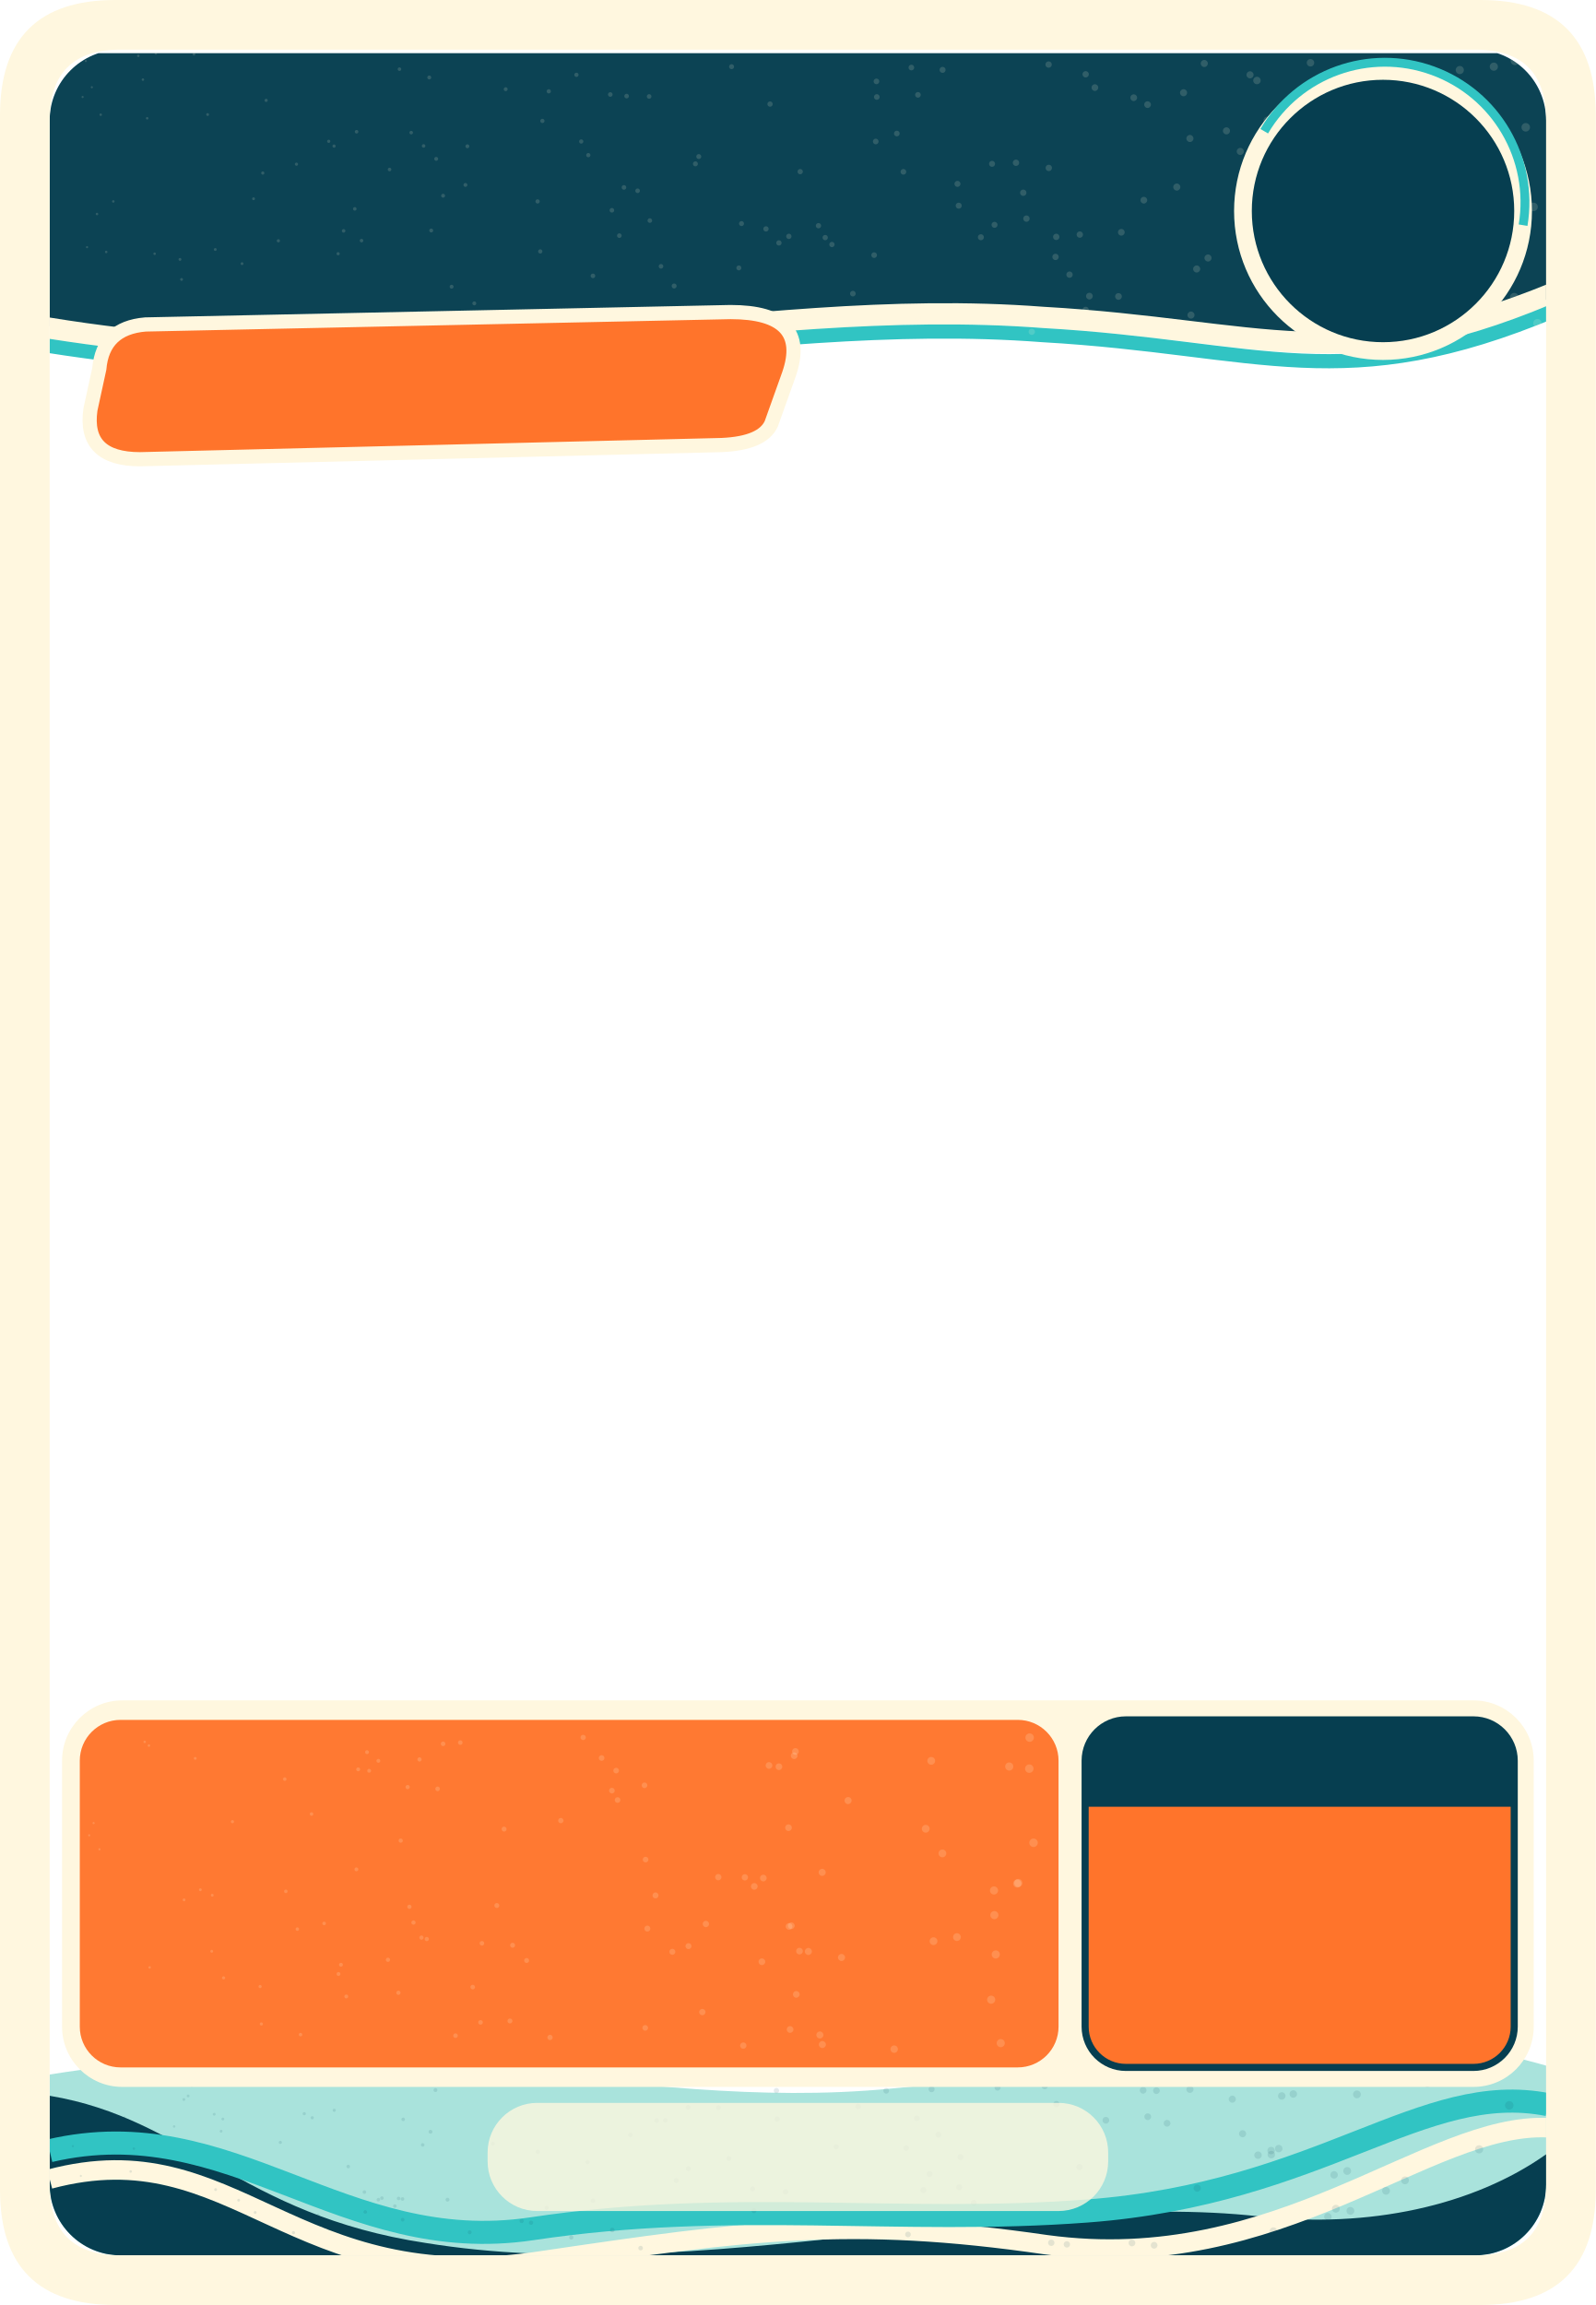
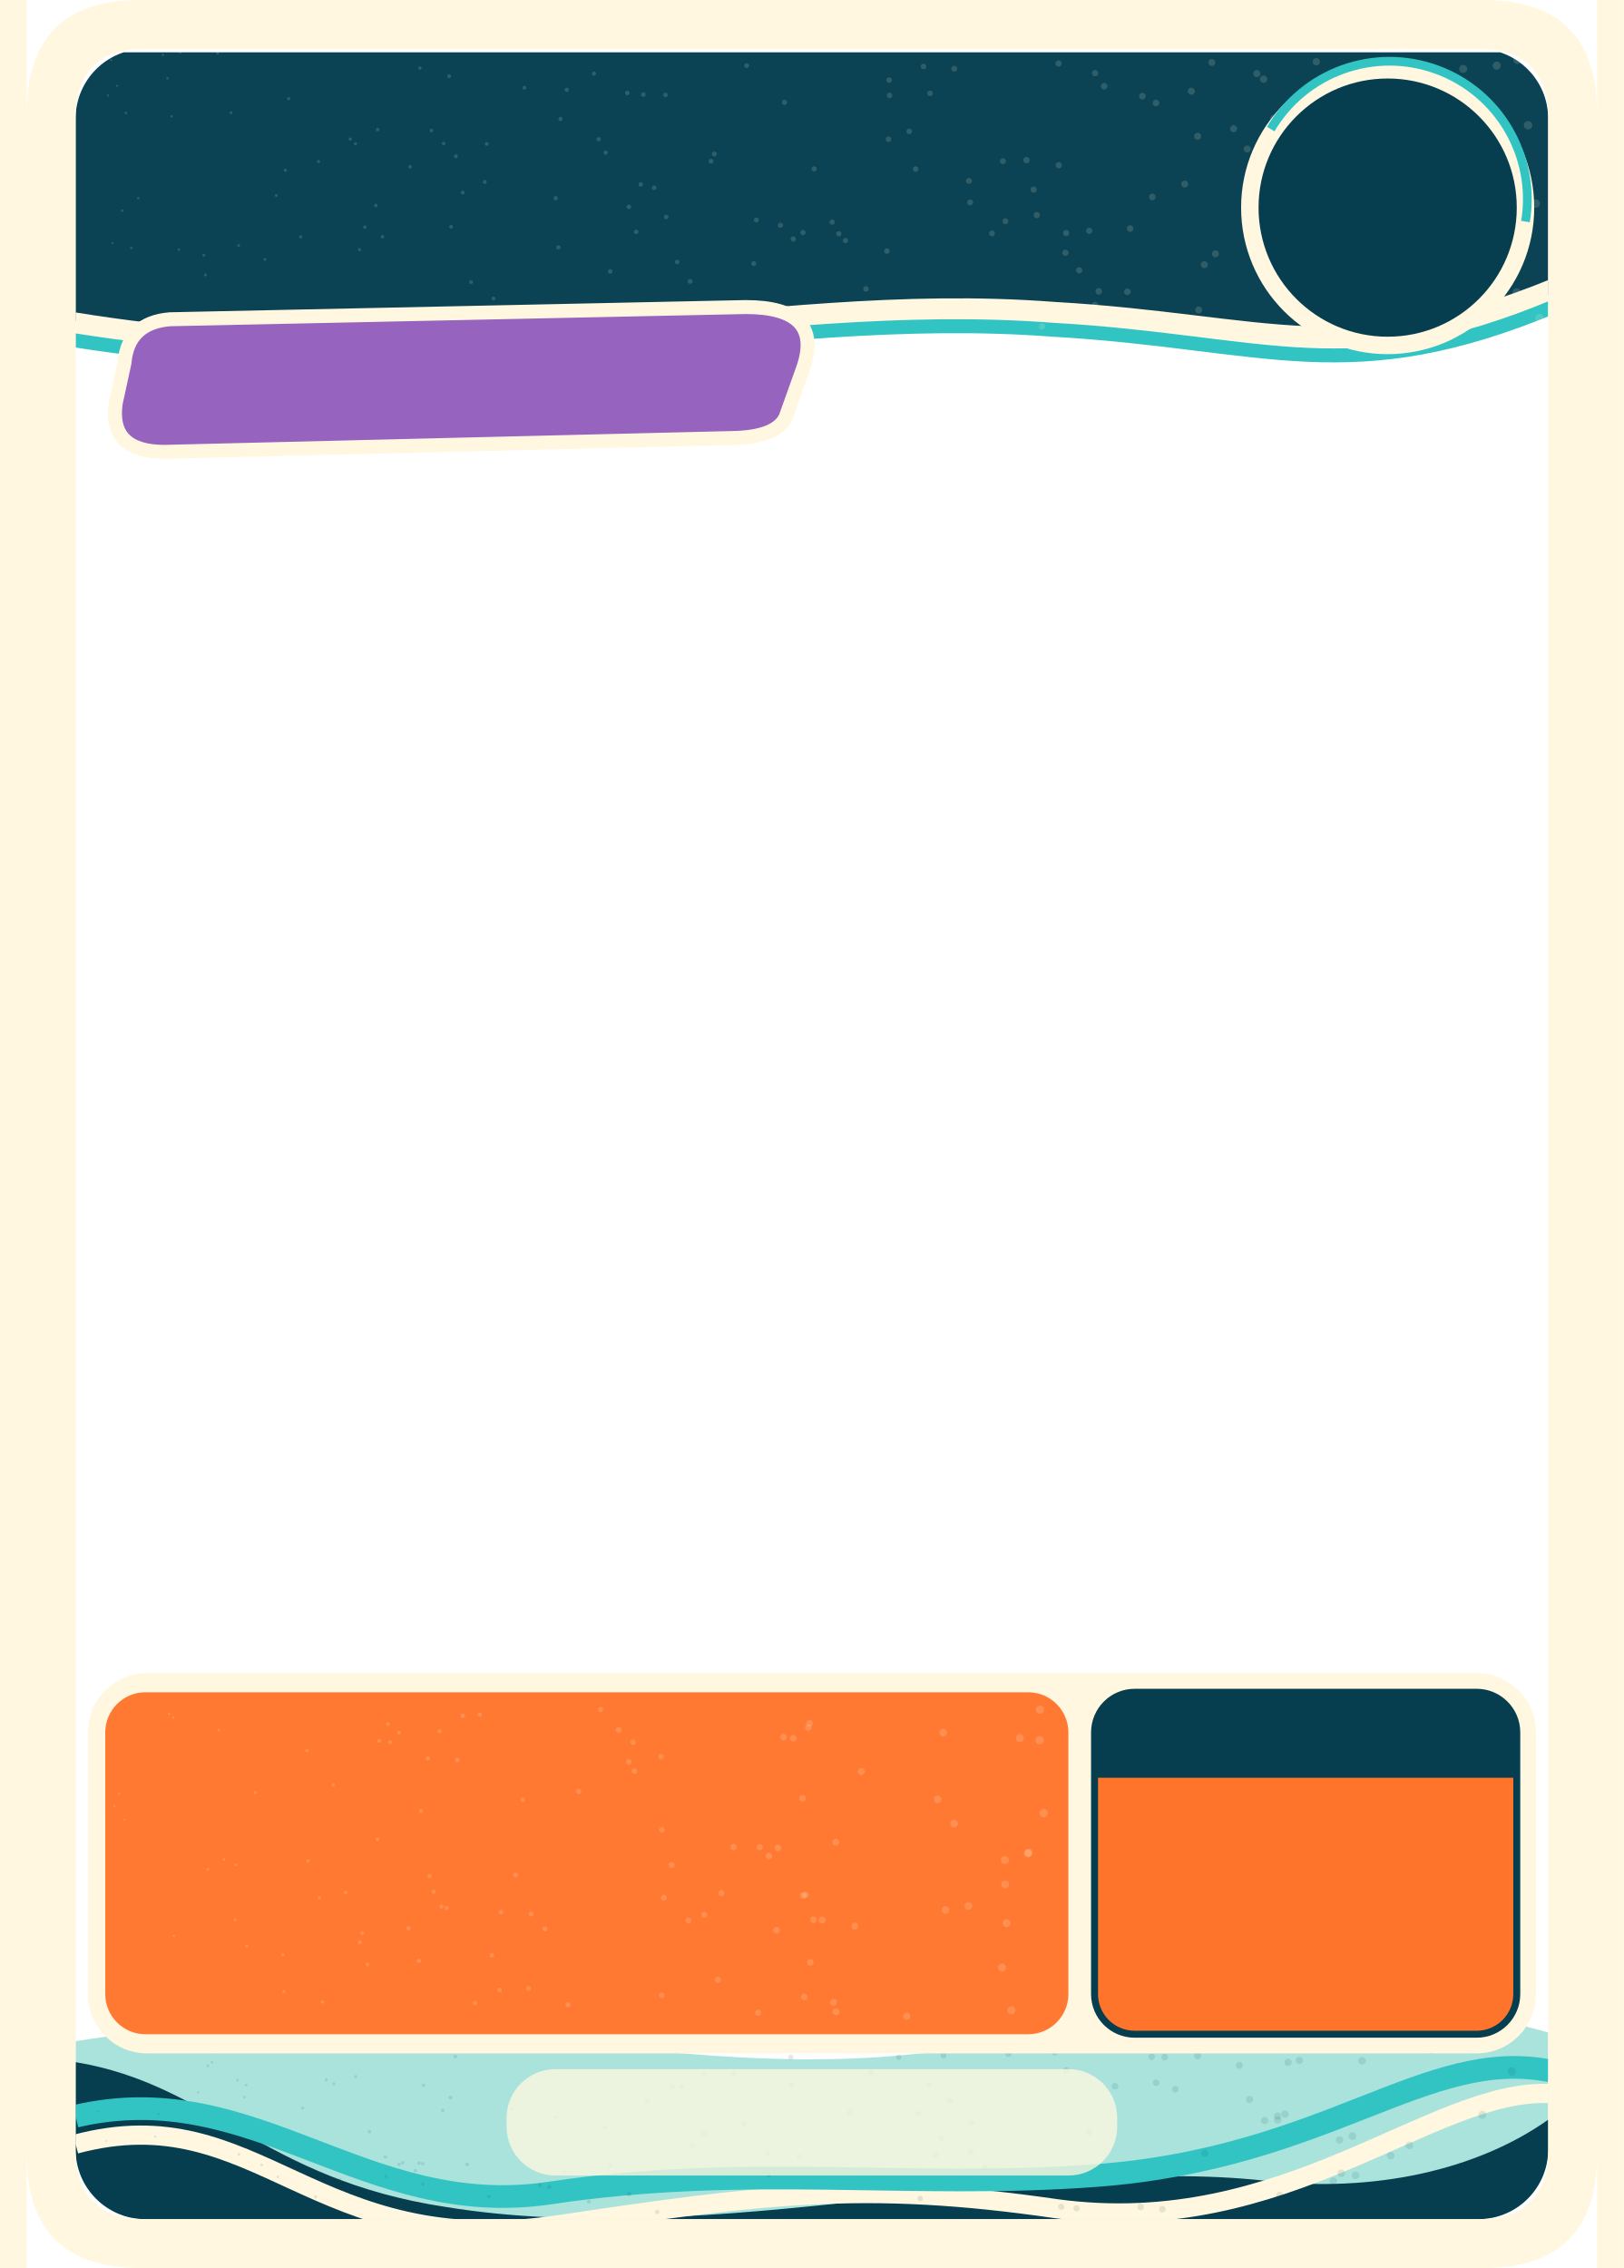
- <svg xmlns="http://www.w3.org/2000/svg" width="900" height="1300" viewBox="0 0 900 1300" role="img">
+ <svg xmlns="http://www.w3.org/2000/svg" width="1008" height="1408" viewBox="-15.341 0 930.682 1300" role="img">
  <defs>
    <clipPath id="inside">
      <rect x="28" y="28" width="844" height="1244" rx="40" />
    </clipPath>
    <clipPath id="score-cap">
      <rect x="612" y="970" width="242" height="196" rx="23" />
    </clipPath>
  </defs>
  <g clip-path="url(#inside)">
    <path d="M28 30H872V169C762 214 673 175 596 177C432 158 290 220 28 184Z" fill="#063e50" fill-opacity=".97" />
    <path d="M27 185C255 222 418 166 588 179C711 186 758 214 877 165" fill="none" stroke="#fff7df" stroke-width="12" />
    <path d="M27 195C255 231 418 176 588 189C711 196 758 225 877 175" fill="none" stroke="#31c4c3" stroke-width="8" />
    <circle cx="231.9" cy="74.8" r="1.0" fill="#fff7df" opacity="0.15" />
    <circle cx="325.1" cy="42.2" r="1.2" fill="#fff7df" opacity="0.15" />
    <circle cx="630.8" cy="167.2" r="1.9" fill="#fff7df" opacity="0.15" />
    <circle cx="101.5" cy="146.3" r="0.8" fill="#fff7df" opacity="0.15" />
    <circle cx="117.1" cy="64.6" r="0.8" fill="#fff7df" opacity="0.15" />
    <circle cx="691.7" cy="73.8" r="2.0" fill="#fff7df" opacity="0.15" />
    <circle cx="331.8" cy="87.5" r="1.2" fill="#fff7df" opacity="0.15" />
    <circle cx="465.4" cy="134.0" r="1.5" fill="#fff7df" opacity="0.15" />
    <circle cx="359.6" cy="107.6" r="1.3" fill="#fff7df" opacity="0.15" />
    <circle cx="591.5" cy="94.7" r="1.8" fill="#fff7df" opacity="0.15" />
    <circle cx="136.5" cy="148.7" r="0.8" fill="#fff7df" opacity="0.15" />
    <circle cx="679.2" cy="35.8" r="2.0" fill="#fff7df" opacity="0.15" />
    <circle cx="285.2" cy="50.3" r="1.1" fill="#fff7df" opacity="0.15" />
    <circle cx="514.0" cy="38.1" r="1.6" fill="#fff7df" opacity="0.15" />
    <circle cx="333.6" cy="179.7" r="1.3" fill="#fff7df" opacity="0.15" />
    <circle cx="707.7" cy="148.0" r="2.1" fill="#fff7df" opacity="0.15" />
    <circle cx="842.5" cy="37.6" r="2.3" fill="#fff7df" opacity="0.15" />
    <circle cx="334.4" cy="155.6" r="1.3" fill="#fff7df" opacity="0.15" />
    <circle cx="56.8" cy="64.7" r="0.7" fill="#fff7df" opacity="0.15" />
    <circle cx="752.0" cy="58.6" r="2.1" fill="#fff7df" opacity="0.15" />
    <circle cx="267.5" cy="171.1" r="1.1" fill="#fff7df" opacity="0.15" />
    <circle cx="660.7" cy="181.9" r="2.0" fill="#fff7df" opacity="0.15" />
    <circle cx="639.4" cy="55.1" r="1.9" fill="#fff7df" opacity="0.15" />
    <circle cx="418.2" cy="126.1" r="1.4" fill="#fff7df" opacity="0.15" />
    <circle cx="509.5" cy="96.9" r="1.6" fill="#fff7df" opacity="0.15" />
    <circle cx="243.2" cy="130.0" r="1.1" fill="#fff7df" opacity="0.15" />
    <circle cx="412.6" cy="37.6" r="1.4" fill="#fff7df" opacity="0.15" />
    <circle cx="667.5" cy="52.3" r="2.0" fill="#fff7df" opacity="0.15" />
    <circle cx="59.9" cy="142.1" r="0.7" fill="#fff7df" opacity="0.15" />
    <circle cx="366.5" cy="124.4" r="1.3" fill="#fff7df" opacity="0.15" />
    <circle cx="264.9" cy="191.2" r="1.1" fill="#fff7df" opacity="0.15" />
    <circle cx="150.1" cy="56.6" r="0.9" fill="#fff7df" opacity="0.15" />
    <circle cx="63.9" cy="113.6" r="0.7" fill="#fff7df" opacity="0.15" />
    <circle cx="263.6" cy="82.5" r="1.1" fill="#fff7df" opacity="0.15" />
    <circle cx="645.1" cy="112.9" r="1.9" fill="#fff7df" opacity="0.15" />
    <circle cx="200.1" cy="117.8" r="1.0" fill="#fff7df" opacity="0.15" />
    <circle cx="193.8" cy="130.2" r="1.0" fill="#fff7df" opacity="0.15" />
    <circle cx="353.4" cy="54.2" r="1.3" fill="#fff7df" opacity="0.15" />
    <circle cx="87.2" cy="143.1" r="0.7" fill="#fff7df" opacity="0.15" />
    <circle cx="854.4" cy="34.3" r="2.4" fill="#fff7df" opacity="0.15" />
    <circle cx="246.0" cy="89.6" r="1.1" fill="#fff7df" opacity="0.15" />
    <circle cx="699.5" cy="85.4" r="2.0" fill="#fff7df" opacity="0.15" />
    <circle cx="298.0" cy="188.0" r="1.2" fill="#fff7df" opacity="0.15" />
    <circle cx="493.0" cy="143.9" r="1.6" fill="#fff7df" opacity="0.15" />
    <circle cx="739.1" cy="35.4" r="2.1" fill="#fff7df" opacity="0.15" />
    <circle cx="573.0" cy="91.8" r="1.8" fill="#fff7df" opacity="0.15" />
    <circle cx="167.2" cy="92.6" r="0.9" fill="#fff7df" opacity="0.15" />
    <circle cx="782.5" cy="108.7" r="2.2" fill="#fff7df" opacity="0.15" />
    <circle cx="835.6" cy="129.6" r="2.3" fill="#fff7df" opacity="0.15" />
    <circle cx="796.0" cy="67.0" r="2.2" fill="#fff7df" opacity="0.15" />
    <circle cx="540.0" cy="103.7" r="1.7" fill="#fff7df" opacity="0.15" />
    <circle cx="121.4" cy="140.7" r="0.8" fill="#fff7df" opacity="0.15" />
    <circle cx="305.9" cy="68.2" r="1.2" fill="#fff7df" opacity="0.15" />
    <circle cx="469.2" cy="137.9" r="1.5" fill="#fff7df" opacity="0.15" />
    <circle cx="432.0" cy="129.1" r="1.5" fill="#fff7df" opacity="0.15" />
    <circle cx="788.6" cy="131.7" r="2.2" fill="#fff7df" opacity="0.15" />
    <circle cx="494.3" cy="45.9" r="1.6" fill="#fff7df" opacity="0.15" />
    <circle cx="681.3" cy="145.5" r="2.0" fill="#fff7df" opacity="0.15" />
    <circle cx="647.2" cy="59.0" r="1.9" fill="#fff7df" opacity="0.15" />
    <circle cx="394.1" cy="88.3" r="1.4" fill="#fff7df" opacity="0.15" />
    <circle cx="87.9" cy="30.1" r="0.7" fill="#fff7df" opacity="0.15" />
    <circle cx="80.6" cy="44.9" r="0.7" fill="#fff7df" opacity="0.15" />
    <circle cx="517.6" cy="179.0" r="1.6" fill="#fff7df" opacity="0.15" />
    <circle cx="392.2" cy="92.4" r="1.4" fill="#fff7df" opacity="0.15" />
    <circle cx="808.1" cy="97.7" r="2.3" fill="#fff7df" opacity="0.15" />
    <circle cx="790.0" cy="153.4" r="2.2" fill="#fff7df" opacity="0.15" />
    <circle cx="366.1" cy="54.4" r="1.3" fill="#fff7df" opacity="0.15" />
    <circle cx="577.1" cy="108.7" r="1.8" fill="#fff7df" opacity="0.15" />
    <circle cx="344.2" cy="53.3" r="1.3" fill="#fff7df" opacity="0.15" />
    <circle cx="303.2" cy="113.6" r="1.2" fill="#fff7df" opacity="0.15" />
    <circle cx="451.3" cy="96.8" r="1.5" fill="#fff7df" opacity="0.15" />
    <circle cx="560.9" cy="126.8" r="1.7" fill="#fff7df" opacity="0.15" />
    <circle cx="249.9" cy="110.4" r="1.1" fill="#fff7df" opacity="0.15" />
    <circle cx="444.9" cy="133.3" r="1.5" fill="#fff7df" opacity="0.15" />
    <circle cx="595.3" cy="144.9" r="1.8" fill="#fff7df" opacity="0.15" />
    <circle cx="674.9" cy="151.7" r="2.0" fill="#fff7df" opacity="0.15" />
    <circle cx="242.1" cy="43.7" r="1.1" fill="#fff7df" opacity="0.15" />
    <circle cx="632.4" cy="131.0" r="1.9" fill="#fff7df" opacity="0.15" />
    <circle cx="493.9" cy="79.8" r="1.6" fill="#fff7df" opacity="0.15" />
    <circle cx="612.3" cy="41.9" r="1.8" fill="#fff7df" opacity="0.15" />
    <circle cx="742.2" cy="52.5" r="2.1" fill="#fff7df" opacity="0.15" />
    <circle cx="639.9" cy="186.2" r="1.9" fill="#fff7df" opacity="0.15" />
    <circle cx="708.9" cy="45.4" r="2.1" fill="#fff7df" opacity="0.15" />
    <circle cx="854.0" cy="167.6" r="2.4" fill="#fff7df" opacity="0.15" />
    <circle cx="219.7" cy="95.6" r="1.0" fill="#fff7df" opacity="0.15" />
    <circle cx="266.0" cy="190.7" r="1.1" fill="#fff7df" opacity="0.15" />
    <circle cx="143.0" cy="112.1" r="0.8" fill="#fff7df" opacity="0.15" />
    <circle cx="157.0" cy="135.8" r="0.9" fill="#fff7df" opacity="0.15" />
    <circle cx="779.2" cy="126.8" r="2.2" fill="#fff7df" opacity="0.15" />
    <circle cx="102.4" cy="157.6" r="0.8" fill="#fff7df" opacity="0.15" />
    <circle cx="78.0" cy="31.5" r="0.7" fill="#fff7df" opacity="0.15" />
    <circle cx="864.9" cy="116.7" r="2.4" fill="#fff7df" opacity="0.15" />
    <circle cx="148.2" cy="97.6" r="0.9" fill="#fff7df" opacity="0.15" />
    <circle cx="46.6" cy="54.7" r="0.6" fill="#fff7df" opacity="0.15" />
    <circle cx="494.5" cy="54.7" r="1.6" fill="#fff7df" opacity="0.15" />
    <circle cx="201.1" cy="74.3" r="1.0" fill="#fff7df" opacity="0.15" />
    <circle cx="309.5" cy="51.5" r="1.2" fill="#fff7df" opacity="0.15" />
    <circle cx="595.7" cy="133.6" r="1.8" fill="#fff7df" opacity="0.15" />
    <circle cx="434.3" cy="58.7" r="1.5" fill="#fff7df" opacity="0.15" />
    <circle cx="304.7" cy="141.8" r="1.2" fill="#fff7df" opacity="0.15" />
    <circle cx="854.4" cy="146.9" r="2.4" fill="#fff7df" opacity="0.15" />
    <circle cx="203.9" cy="135.7" r="1.0" fill="#fff7df" opacity="0.15" />
    <circle cx="725.9" cy="61.3" r="2.1" fill="#fff7df" opacity="0.15" />
    <circle cx="48.4" cy="34.4" r="0.6" fill="#fff7df" opacity="0.15" />
    <circle cx="578.9" cy="123.3" r="1.8" fill="#fff7df" opacity="0.15" />
    <circle cx="461.6" cy="127.3" r="1.5" fill="#fff7df" opacity="0.15" />
    <circle cx="671.7" cy="177.7" r="2.0" fill="#fff7df" opacity="0.15" />
    <circle cx="559.5" cy="92.4" r="1.7" fill="#fff7df" opacity="0.15" />
    <circle cx="603.2" cy="154.9" r="1.8" fill="#fff7df" opacity="0.15" />
    <circle cx="617.5" cy="49.4" r="1.9" fill="#fff7df" opacity="0.15" />
    <circle cx="458.3" cy="183.4" r="1.5" fill="#fff7df" opacity="0.15" />
    <circle cx="83.0" cy="66.7" r="0.7" fill="#fff7df" opacity="0.15" />
    <circle cx="612.3" cy="174.8" r="1.8" fill="#fff7df" opacity="0.15" />
    <circle cx="762.9" cy="88.2" r="2.2" fill="#fff7df" opacity="0.15" />
    <circle cx="49.1" cy="139.4" r="0.6" fill="#fff7df" opacity="0.15" />
    <circle cx="867.1" cy="182.3" r="2.4" fill="#fff7df" opacity="0.15" />
    <circle cx="820.3" cy="100.5" r="2.3" fill="#fff7df" opacity="0.15" />
    <circle cx="238.9" cy="82.3" r="1.0" fill="#fff7df" opacity="0.15" />
    <circle cx="439.3" cy="137.0" r="1.5" fill="#fff7df" opacity="0.15" />
    <circle cx="351.9" cy="105.7" r="1.3" fill="#fff7df" opacity="0.15" />
    <circle cx="416.7" cy="151.1" r="1.4" fill="#fff7df" opacity="0.15" />
    <circle cx="505.8" cy="75.3" r="1.6" fill="#fff7df" opacity="0.15" />
    <circle cx="553.2" cy="133.8" r="1.7" fill="#fff7df" opacity="0.15" />
    <circle cx="259.5" cy="190.5" r="1.1" fill="#fff7df" opacity="0.15" />
    <circle cx="54.7" cy="120.7" r="0.7" fill="#fff7df" opacity="0.15" />
    <circle cx="714.7" cy="67.9" r="2.1" fill="#fff7df" opacity="0.15" />
    <circle cx="705.0" cy="42.2" r="2.0" fill="#fff7df" opacity="0.15" />
    <circle cx="827.6" cy="141.6" r="2.3" fill="#fff7df" opacity="0.15" />
    <circle cx="823.3" cy="39.5" r="2.3" fill="#fff7df" opacity="0.15" />
    <circle cx="262.5" cy="104.3" r="1.1" fill="#fff7df" opacity="0.15" />
    <circle cx="860.5" cy="71.8" r="2.4" fill="#fff7df" opacity="0.15" />
    <circle cx="345.1" cy="118.6" r="1.3" fill="#fff7df" opacity="0.15" />
    <circle cx="540.7" cy="116.0" r="1.7" fill="#fff7df" opacity="0.15" />
    <circle cx="768.5" cy="44.9" r="2.2" fill="#fff7df" opacity="0.15" />
    <circle cx="423.0" cy="190.1" r="1.4" fill="#fff7df" opacity="0.15" />
    <circle cx="830.3" cy="68.6" r="2.3" fill="#fff7df" opacity="0.15" />
    <circle cx="810.5" cy="122.1" r="2.3" fill="#fff7df" opacity="0.15" />
    <circle cx="753.8" cy="158.5" r="2.2" fill="#fff7df" opacity="0.15" />
    <circle cx="380.2" cy="161.3" r="1.4" fill="#fff7df" opacity="0.15" />
    <circle cx="531.6" cy="39.4" r="1.7" fill="#fff7df" opacity="0.15" />
    <circle cx="481.0" cy="165.6" r="1.6" fill="#fff7df" opacity="0.15" />
    <circle cx="663.7" cy="105.5" r="2.0" fill="#fff7df" opacity="0.15" />
    <circle cx="254.7" cy="161.7" r="1.1" fill="#fff7df" opacity="0.15" />
    <circle cx="130.6" cy="180.9" r="0.8" fill="#fff7df" opacity="0.15" />
    <circle cx="706.0" cy="95.4" r="2.0" fill="#fff7df" opacity="0.15" />
    <circle cx="591.4" cy="36.4" r="1.8" fill="#fff7df" opacity="0.15" />
    <circle cx="776.4" cy="189.5" r="2.2" fill="#fff7df" opacity="0.15" />
    <circle cx="808.0" cy="106.7" r="2.3" fill="#fff7df" opacity="0.15" />
    <circle cx="609.0" cy="132.3" r="1.8" fill="#fff7df" opacity="0.15" />
    <circle cx="785.8" cy="81.2" r="2.2" fill="#fff7df" opacity="0.15" />
    <circle cx="517.7" cy="53.5" r="1.6" fill="#fff7df" opacity="0.15" />
    <circle cx="51.8" cy="49.2" r="0.6" fill="#fff7df" opacity="0.15" />
    <circle cx="349.3" cy="132.9" r="1.3" fill="#fff7df" opacity="0.15" />
    <circle cx="740.4" cy="172.1" r="2.1" fill="#fff7df" opacity="0.15" />
    <circle cx="770.9" cy="99.1" r="2.2" fill="#fff7df" opacity="0.15" />
    <circle cx="327.8" cy="79.8" r="1.2" fill="#fff7df" opacity="0.15" />
    <circle cx="671.1" cy="78.1" r="2.0" fill="#fff7df" opacity="0.15" />
    <circle cx="225.3" cy="39.0" r="1.0" fill="#fff7df" opacity="0.15" />
    <circle cx="188.4" cy="82.4" r="0.9" fill="#fff7df" opacity="0.15" />
    <circle cx="372.8" cy="150.2" r="1.3" fill="#fff7df" opacity="0.15" />
    <circle cx="614.4" cy="167.0" r="1.9" fill="#fff7df" opacity="0.15" />
    <circle cx="581.9" cy="187.1" r="1.8" fill="#fff7df" opacity="0.15" />
    <circle cx="185.4" cy="79.7" r="0.9" fill="#fff7df" opacity="0.15" />
    <circle cx="190.7" cy="143.1" r="0.9" fill="#fff7df" opacity="0.15" />
    <circle cx="109.4" cy="30.5" r="0.8" fill="#fff7df" opacity="0.15" />
-     <path d="M82 183L412 176Q457 176 445 211L435 239Q430 250 407 251L79 259Q47 259 51 231L56 208Q58 185 82 183Z" fill="#ff742b" stroke="#fff7df" stroke-width="8" />
+     <path d="M82 183L412 176Q457 176 445 211L435 239Q430 250 407 251L79 259Q47 259 51 231L56 208Q58 185 82 183Z" fill="#9663bf" stroke="#fff7df" stroke-width="8" />
    <circle cx="780" cy="119" r="79" fill="#063e50" stroke="#fff7df" stroke-width="10" />
    <path d="M713 74A79 79 0 0 1 859 127" fill="none" stroke="#31c4c3" stroke-width="5" />
    <path d="M28 1170C223 1139 354 1192 502 1178C652 1164 750 1130 872 1165V1273H28Z" fill="#a6e2da" fill-opacity=".96" />
    <path d="M28 1182C106 1195 135 1249 240 1265C394 1290 574 1235 710 1250C772 1257 831 1244 872 1215V1273H28Z" fill="#063e50" />
    <path d="M28 1229C133 1201 164 1297 306 1275C421 1258 480 1250 590 1266C722 1284 805 1197 873 1200" stroke="#fff7df" stroke-width="11" fill="none" />
    <path d="M28 1213C131 1189 193 1273 300 1257C413 1240 507 1255 613 1247C746 1237 802 1173 873 1187" stroke="#31c4c3" stroke-width="13" fill="none" />
    <circle cx="245.6" cy="1178.8" r="1.1" fill="#063e50" opacity="0.11" />
    <circle cx="121.6" cy="1234.9" r="0.8" fill="#063e50" opacity="0.11" />
    <circle cx="623.7" cy="1195.8" r="1.9" fill="#063e50" opacity="0.11" />
    <circle cx="188.5" cy="1190.2" r="0.9" fill="#063e50" opacity="0.11" />
    <circle cx="424.5" cy="1234.5" r="1.4" fill="#063e50" opacity="0.11" />
    <circle cx="739.1" cy="1173.4" r="2.1" fill="#063e50" opacity="0.11" />
    <circle cx="355.5" cy="1204.1" r="1.3" fill="#063e50" opacity="0.11" />
    <circle cx="120.8" cy="1192.4" r="0.8" fill="#063e50" opacity="0.11" />
    <circle cx="722.9" cy="1182.1" r="2.1" fill="#063e50" opacity="0.11" />
    <circle cx="205.5" cy="1236.3" r="1.0" fill="#063e50" opacity="0.11" />
    <circle cx="158.1" cy="1208.3" r="0.9" fill="#063e50" opacity="0.11" />
    <circle cx="805.0" cy="1174.9" r="2.3" fill="#063e50" opacity="0.11" />
    <circle cx="227.0" cy="1240.2" r="1.0" fill="#063e50" opacity="0.11" />
    <circle cx="658.2" cy="1197.5" r="1.9" fill="#063e50" opacity="0.11" />
    <circle cx="345.3" cy="1257.7" r="1.3" fill="#063e50" opacity="0.11" />
    <circle cx="438.3" cy="1195.1" r="1.5" fill="#063e50" opacity="0.11" />
    <circle cx="388.2" cy="1223.1" r="1.4" fill="#063e50" opacity="0.11" />
    <circle cx="73.7" cy="1224.7" r="0.7" fill="#063e50" opacity="0.11" />
    <circle cx="36.7" cy="1246.1" r="0.6" fill="#063e50" opacity="0.11" />
    <circle cx="529.2" cy="1204.0" r="1.7" fill="#063e50" opacity="0.11" />
    <circle cx="70.2" cy="1194.3" r="0.7" fill="#063e50" opacity="0.11" />
    <circle cx="242.8" cy="1202.3" r="1.1" fill="#063e50" opacity="0.11" />
    <circle cx="106.1" cy="1182.1" r="0.8" fill="#063e50" opacity="0.11" />
    <circle cx="143.9" cy="1247.8" r="0.8" fill="#063e50" opacity="0.11" />
    <circle cx="98.2" cy="1199.3" r="0.7" fill="#063e50" opacity="0.11" />
    <circle cx="308.3" cy="1245.2" r="1.2" fill="#063e50" opacity="0.11" />
    <circle cx="512.1" cy="1260.2" r="1.6" fill="#063e50" opacity="0.11" />
    <circle cx="75.5" cy="1211.8" r="0.7" fill="#063e50" opacity="0.11" />
    <circle cx="511.1" cy="1211.5" r="1.6" fill="#063e50" opacity="0.11" />
    <circle cx="224.8" cy="1239.9" r="1.0" fill="#063e50" opacity="0.11" />
    <circle cx="411.1" cy="1217.4" r="1.4" fill="#063e50" opacity="0.11" />
    <circle cx="134.6" cy="1240.9" r="0.8" fill="#063e50" opacity="0.11" />
    <circle cx="595.8" cy="1186.7" r="1.8" fill="#063e50" opacity="0.11" />
    <circle cx="701.5" cy="1268.4" r="2.0" fill="#063e50" opacity="0.11" />
    <circle cx="213.4" cy="1240.6" r="1.0" fill="#063e50" opacity="0.11" />
    <circle cx="484.0" cy="1188.0" r="1.6" fill="#063e50" opacity="0.11" />
    <circle cx="864.2" cy="1227.9" r="2.4" fill="#063e50" opacity="0.11" />
    <circle cx="467.3" cy="1265.3" r="1.5" fill="#063e50" opacity="0.11" />
    <circle cx="541.0" cy="1233.6" r="1.7" fill="#063e50" opacity="0.11" />
    <circle cx="294.2" cy="1252.6" r="1.2" fill="#063e50" opacity="0.11" />
    <circle cx="252.4" cy="1240.6" r="1.1" fill="#063e50" opacity="0.11" />
    <circle cx="98.1" cy="1248.1" r="0.7" fill="#063e50" opacity="0.11" />
    <circle cx="608.8" cy="1222.2" r="1.8" fill="#063e50" opacity="0.11" />
    <circle cx="443.0" cy="1236.2" r="1.5" fill="#063e50" opacity="0.11" />
    <circle cx="303.3" cy="1213.6" r="1.2" fill="#063e50" opacity="0.11" />
    <circle cx="647.3" cy="1193.8" r="1.9" fill="#063e50" opacity="0.11" />
    <circle cx="227.1" cy="1251.9" r="1.0" fill="#063e50" opacity="0.11" />
    <circle cx="176.1" cy="1194.4" r="0.9" fill="#063e50" opacity="0.11" />
    <circle cx="370.3" cy="1196.0" r="1.3" fill="#063e50" opacity="0.11" />
    <circle cx="437.9" cy="1179.1" r="1.5" fill="#063e50" opacity="0.11" />
    <circle cx="388.1" cy="1188.5" r="1.4" fill="#063e50" opacity="0.11" />
    <circle cx="331.4" cy="1219.4" r="1.2" fill="#063e50" opacity="0.11" />
    <circle cx="644.7" cy="1178.9" r="1.9" fill="#063e50" opacity="0.11" />
    <circle cx="98.0" cy="1268.9" r="0.7" fill="#063e50" opacity="0.11" />
    <circle cx="753.4" cy="1245.7" r="2.2" fill="#063e50" opacity="0.11" />
    <circle cx="525.4" cy="1178.3" r="1.7" fill="#063e50" opacity="0.11" />
    <circle cx="405.2" cy="1188.7" r="1.4" fill="#063e50" opacity="0.11" />
    <circle cx="718.2" cy="1258.3" r="2.1" fill="#063e50" opacity="0.11" />
    <circle cx="765.3" cy="1181.2" r="2.2" fill="#063e50" opacity="0.11" />
    <circle cx="381.4" cy="1229.8" r="1.4" fill="#063e50" opacity="0.11" />
    <circle cx="729.4" cy="1181.0" r="2.1" fill="#063e50" opacity="0.11" />
    <circle cx="171.6" cy="1192.1" r="0.9" fill="#063e50" opacity="0.11" />
    <circle cx="179.4" cy="1249.3" r="0.9" fill="#063e50" opacity="0.11" />
    <circle cx="601.7" cy="1265.8" r="1.8" fill="#063e50" opacity="0.11" />
    <circle cx="748.9" cy="1250.2" r="2.1" fill="#063e50" opacity="0.11" />
    <circle cx="196.4" cy="1221.9" r="1.0" fill="#063e50" opacity="0.11" />
    <circle cx="700.8" cy="1203.4" r="2.0" fill="#063e50" opacity="0.11" />
    <circle cx="520.8" cy="1235.2" r="1.7" fill="#063e50" opacity="0.11" />
    <circle cx="45.6" cy="1227.2" r="0.6" fill="#063e50" opacity="0.11" />
    <circle cx="721.2" cy="1211.8" r="2.1" fill="#063e50" opacity="0.11" />
    <circle cx="322.2" cy="1261.9" r="1.2" fill="#063e50" opacity="0.11" />
    <circle cx="541.7" cy="1216.6" r="1.7" fill="#063e50" opacity="0.11" />
    <circle cx="471.6" cy="1210.8" r="1.5" fill="#063e50" opacity="0.11" />
    <circle cx="752.4" cy="1226.6" r="2.1" fill="#063e50" opacity="0.11" />
    <circle cx="524.3" cy="1226.1" r="1.7" fill="#063e50" opacity="0.11" />
    <circle cx="215.4" cy="1239.7" r="1.0" fill="#063e50" opacity="0.11" />
    <circle cx="671.1" cy="1178.4" r="2.0" fill="#063e50" opacity="0.11" />
    <circle cx="784.2" cy="1253.4" r="2.2" fill="#063e50" opacity="0.11" />
    <circle cx="299.5" cy="1253.6" r="1.2" fill="#063e50" opacity="0.11" />
    <circle cx="361.3" cy="1267.9" r="1.3" fill="#063e50" opacity="0.11" />
    <circle cx="104.7" cy="1221.3" r="0.8" fill="#063e50" opacity="0.11" />
    <circle cx="851.2" cy="1187.4" r="2.4" fill="#063e50" opacity="0.11" />
    <circle cx="517.1" cy="1194.7" r="1.6" fill="#063e50" opacity="0.11" />
    <circle cx="831.9" cy="1238.7" r="2.3" fill="#063e50" opacity="0.11" />
    <circle cx="816.2" cy="1270.9" r="2.3" fill="#063e50" opacity="0.11" />
    <circle cx="103.7" cy="1184.1" r="0.8" fill="#063e50" opacity="0.11" />
    <circle cx="151.8" cy="1172.4" r="0.9" fill="#063e50" opacity="0.11" />
    <circle cx="638.4" cy="1265.0" r="1.9" fill="#063e50" opacity="0.11" />
    <circle cx="222.7" cy="1244.2" r="1.0" fill="#063e50" opacity="0.11" />
    <circle cx="425.2" cy="1246.8" r="1.4" fill="#063e50" opacity="0.11" />
    <circle cx="334.4" cy="1241.2" r="1.3" fill="#063e50" opacity="0.11" />
    <circle cx="440.0" cy="1173.5" r="1.5" fill="#063e50" opacity="0.11" />
    <circle cx="125.7" cy="1195.1" r="0.8" fill="#063e50" opacity="0.11" />
    <circle cx="652.2" cy="1179.1" r="1.9" fill="#063e50" opacity="0.11" />
    <circle cx="264.9" cy="1259.0" r="1.1" fill="#063e50" opacity="0.11" />
    <circle cx="675.2" cy="1234.1" r="2.0" fill="#063e50" opacity="0.11" />
    <circle cx="866.3" cy="1266.3" r="2.4" fill="#063e50" opacity="0.11" />
    <circle cx="717.0" cy="1215.2" r="2.1" fill="#063e50" opacity="0.11" />
    <circle cx="108.2" cy="1176.2" r="0.8" fill="#063e50" opacity="0.11" />
    <circle cx="375.2" cy="1195.9" r="1.3" fill="#063e50" opacity="0.11" />
    <circle cx="781.7" cy="1235.6" r="2.2" fill="#063e50" opacity="0.11" />
    <circle cx="592.9" cy="1264.9" r="1.8" fill="#063e50" opacity="0.11" />
    <circle cx="792.4" cy="1229.7" r="2.2" fill="#063e50" opacity="0.11" />
    <circle cx="860.9" cy="1235.1" r="2.4" fill="#063e50" opacity="0.11" />
    <circle cx="124.7" cy="1202.0" r="0.8" fill="#063e50" opacity="0.11" />
    <circle cx="761.6" cy="1246.9" r="2.2" fill="#063e50" opacity="0.11" />
    <circle cx="709.5" cy="1215.5" r="2.1" fill="#063e50" opacity="0.11" />
    <circle cx="41.1" cy="1210.4" r="0.6" fill="#063e50" opacity="0.11" />
    <circle cx="206.0" cy="1247.5" r="1.0" fill="#063e50" opacity="0.11" />
    <circle cx="843.3" cy="1171.2" r="2.3" fill="#063e50" opacity="0.11" />
    <circle cx="238.4" cy="1209.7" r="1.0" fill="#063e50" opacity="0.11" />
    <circle cx="834.2" cy="1212.2" r="2.3" fill="#063e50" opacity="0.11" />
    <circle cx="278.0" cy="1209.0" r="1.1" fill="#063e50" opacity="0.11" />
    <circle cx="589.2" cy="1176.5" r="1.8" fill="#063e50" opacity="0.11" />
    <circle cx="650.9" cy="1266.3" r="1.9" fill="#063e50" opacity="0.11" />
    <circle cx="111.9" cy="1241.9" r="0.8" fill="#063e50" opacity="0.11" />
    <circle cx="562.6" cy="1177.4" r="1.7" fill="#063e50" opacity="0.11" />
    <circle cx="716.9" cy="1212.9" r="2.1" fill="#063e50" opacity="0.11" />
    <circle cx="759.8" cy="1224.4" r="2.2" fill="#063e50" opacity="0.11" />
    <circle cx="165.5" cy="1259.2" r="0.9" fill="#063e50" opacity="0.11" />
    <circle cx="499.8" cy="1179.2" r="1.6" fill="#063e50" opacity="0.11" />
    <circle cx="227.4" cy="1195.3" r="1.0" fill="#063e50" opacity="0.11" />
    <circle cx="549.2" cy="1242.4" r="1.7" fill="#063e50" opacity="0.11" />
    <circle cx="695.0" cy="1183.9" r="2.0" fill="#063e50" opacity="0.11" />
    <circle cx="620.4" cy="1173.4" r="1.9" fill="#063e50" opacity="0.11" />
    <rect x="35" y="959" width="830" height="218" rx="34" fill="#fff7df" />
    <rect x="45" y="970" width="552" height="196" rx="23" fill="#ff742b" fill-opacity=".96" />
    <circle cx="192.3" cy="1108.1" r="1.1" fill="#fff7df" opacity="0.17" />
    <circle cx="284.3" cy="1031.6" r="1.4" fill="#fff7df" opacity="0.17" />
    <circle cx="429.7" cy="1106.4" r="1.9" fill="#fff7df" opacity="0.17" />
    <circle cx="561.6" cy="1102.3" r="2.3" fill="#fff7df" opacity="0.17" />
    <circle cx="388.3" cy="1097.6" r="1.7" fill="#fff7df" opacity="0.17" />
    <circle cx="56.1" cy="1043.0" r="0.6" fill="#fff7df" opacity="0.17" />
    <circle cx="574.3" cy="1062.0" r="2.3" fill="#fff7df" opacity="0.17" />
    <circle cx="167.7" cy="1088.0" r="1.0" fill="#fff7df" opacity="0.17" />
    <circle cx="364.1" cy="1048.8" r="1.6" fill="#fff7df" opacity="0.17" />
    <circle cx="365.1" cy="1087.7" r="1.7" fill="#fff7df" opacity="0.17" />
    <circle cx="369.7" cy="1069.0" r="1.7" fill="#fff7df" opacity="0.17" />
    <circle cx="582.9" cy="1039.3" r="2.4" fill="#fff7df" opacity="0.17" />
    <circle cx="237.7" cy="1092.8" r="1.2" fill="#fff7df" opacity="0.17" />
    <circle cx="339.3" cy="991.5" r="1.6" fill="#fff7df" opacity="0.17" />
    <circle cx="564.4" cy="1152.3" r="2.3" fill="#fff7df" opacity="0.17" />
    <circle cx="84.0" cy="984.5" r="0.7" fill="#fff7df" opacity="0.17" />
    <circle cx="463.7" cy="1056.0" r="2.0" fill="#fff7df" opacity="0.17" />
    <circle cx="160.6" cy="1003.4" r="1.0" fill="#fff7df" opacity="0.17" />
    <circle cx="280.2" cy="1074.7" r="1.4" fill="#fff7df" opacity="0.17" />
    <circle cx="463.8" cy="1153.1" r="2.0" fill="#fff7df" opacity="0.17" />
    <circle cx="175.7" cy="1023.1" r="1.0" fill="#fff7df" opacity="0.17" />
    <circle cx="226.0" cy="1038.1" r="1.2" fill="#fff7df" opacity="0.17" />
    <circle cx="569.2" cy="996.3" r="2.3" fill="#fff7df" opacity="0.17" />
    <circle cx="202.0" cy="997.9" r="1.1" fill="#fff7df" opacity="0.17" />
    <circle cx="289.1" cy="1097.1" r="1.4" fill="#fff7df" opacity="0.17" />
    <circle cx="478.3" cy="1015.5" r="2.0" fill="#fff7df" opacity="0.17" />
    <circle cx="310.2" cy="1149.1" r="1.5" fill="#fff7df" opacity="0.17" />
    <circle cx="224.7" cy="1123.9" r="1.2" fill="#fff7df" opacity="0.17" />
    <circle cx="560.8" cy="1080.1" r="2.3" fill="#fff7df" opacity="0.17" />
    <circle cx="444.7" cy="1030.8" r="1.9" fill="#fff7df" opacity="0.17" />
    <circle cx="103.8" cy="1071.5" r="0.8" fill="#fff7df" opacity="0.17" />
    <circle cx="113.0" cy="1065.8" r="0.8" fill="#fff7df" opacity="0.17" />
    <circle cx="328.9" cy="979.9" r="1.5" fill="#fff7df" opacity="0.17" />
    <circle cx="525.2" cy="993.1" r="2.2" fill="#fff7df" opacity="0.17" />
    <circle cx="126.1" cy="1115.5" r="0.9" fill="#fff7df" opacity="0.17" />
    <circle cx="420.1" cy="1058.8" r="1.8" fill="#fff7df" opacity="0.17" />
    <circle cx="230.9" cy="1075.4" r="1.2" fill="#fff7df" opacity="0.17" />
    <circle cx="208.2" cy="998.7" r="1.1" fill="#fff7df" opacity="0.17" />
    <circle cx="580.7" cy="980.0" r="2.4" fill="#fff7df" opacity="0.17" />
    <circle cx="297.0" cy="1105.7" r="1.4" fill="#fff7df" opacity="0.17" />
    <circle cx="580.5" cy="997.5" r="2.4" fill="#fff7df" opacity="0.17" />
    <circle cx="236.6" cy="992.3" r="1.2" fill="#fff7df" opacity="0.17" />
    <circle cx="430.5" cy="1059.2" r="1.9" fill="#fff7df" opacity="0.17" />
    <circle cx="147.4" cy="1141.5" r="0.9" fill="#fff7df" opacity="0.17" />
    <circle cx="182.8" cy="1084.8" r="1.0" fill="#fff7df" opacity="0.17" />
    <circle cx="81.6" cy="982.4" r="0.7" fill="#fff7df" opacity="0.17" />
    <circle cx="347.5" cy="998.6" r="1.6" fill="#fff7df" opacity="0.17" />
    <circle cx="131.1" cy="1027.4" r="0.9" fill="#fff7df" opacity="0.17" />
    <circle cx="449.1" cy="1124.8" r="1.9" fill="#fff7df" opacity="0.17" />
    <circle cx="445.0" cy="1086.5" r="1.9" fill="#fff7df" opacity="0.17" />
    <circle cx="161.2" cy="1066.7" r="1.0" fill="#fff7df" opacity="0.17" />
    <circle cx="455.9" cy="1100.6" r="2.0" fill="#fff7df" opacity="0.17" />
    <circle cx="229.9" cy="1007.9" r="1.2" fill="#fff7df" opacity="0.17" />
    <circle cx="531.5" cy="1045.3" r="2.2" fill="#fff7df" opacity="0.17" />
    <circle cx="526.5" cy="1094.8" r="2.2" fill="#fff7df" opacity="0.17" />
    <circle cx="218.8" cy="1105.3" r="1.2" fill="#fff7df" opacity="0.17" />
    <circle cx="266.6" cy="1120.7" r="1.3" fill="#fff7df" opacity="0.17" />
    <circle cx="348.3" cy="1015.2" r="1.6" fill="#fff7df" opacity="0.17" />
    <circle cx="169.5" cy="1147.5" r="1.0" fill="#fff7df" opacity="0.17" />
    <circle cx="195.3" cy="1126.0" r="1.1" fill="#fff7df" opacity="0.17" />
    <circle cx="522.1" cy="1031.4" r="2.2" fill="#fff7df" opacity="0.17" />
    <circle cx="474.6" cy="1104.0" r="2.0" fill="#fff7df" opacity="0.17" />
    <circle cx="52.8" cy="1028.2" r="0.6" fill="#fff7df" opacity="0.17" />
    <circle cx="398.1" cy="1085.1" r="1.8" fill="#fff7df" opacity="0.17" />
    <circle cx="110.1" cy="991.7" r="0.8" fill="#fff7df" opacity="0.17" />
    <circle cx="379.2" cy="1100.8" r="1.7" fill="#fff7df" opacity="0.17" />
    <circle cx="419.2" cy="1153.7" r="1.8" fill="#fff7df" opacity="0.17" />
    <circle cx="504.3" cy="1155.7" r="2.1" fill="#fff7df" opacity="0.17" />
    <circle cx="363.5" cy="1006.9" r="1.6" fill="#fff7df" opacity="0.17" />
    <circle cx="146.7" cy="1120.4" r="0.9" fill="#fff7df" opacity="0.17" />
    <circle cx="433.7" cy="995.7" r="1.9" fill="#fff7df" opacity="0.17" />
    <circle cx="450.9" cy="1100.4" r="1.9" fill="#fff7df" opacity="0.17" />
    <circle cx="240.7" cy="1093.6" r="1.2" fill="#fff7df" opacity="0.17" />
    <circle cx="213.4" cy="993.1" r="1.1" fill="#fff7df" opacity="0.17" />
    <circle cx="425.4" cy="1063.9" r="1.9" fill="#fff7df" opacity="0.17" />
    <circle cx="119.7" cy="1068.9" r="0.8" fill="#fff7df" opacity="0.17" />
    <circle cx="271.8" cy="1096.0" r="1.3" fill="#fff7df" opacity="0.17" />
    <circle cx="190.9" cy="1113.3" r="1.1" fill="#fff7df" opacity="0.17" />
    <circle cx="246.8" cy="1008.9" r="1.3" fill="#fff7df" opacity="0.17" />
    <circle cx="271.0" cy="1140.6" r="1.3" fill="#fff7df" opacity="0.17" />
    <circle cx="462.4" cy="1147.7" r="2.0" fill="#fff7df" opacity="0.17" />
    <circle cx="559.0" cy="1127.8" r="2.3" fill="#fff7df" opacity="0.17" />
    <circle cx="233.2" cy="1084.3" r="1.2" fill="#fff7df" opacity="0.17" />
    <circle cx="405.1" cy="1058.7" r="1.8" fill="#fff7df" opacity="0.17" />
    <circle cx="256.9" cy="1148.1" r="1.3" fill="#fff7df" opacity="0.17" />
    <circle cx="207.0" cy="988.2" r="1.1" fill="#fff7df" opacity="0.17" />
    <circle cx="439.3" cy="996.4" r="1.9" fill="#fff7df" opacity="0.17" />
    <circle cx="573.7" cy="1062.3" r="2.3" fill="#fff7df" opacity="0.17" />
    <circle cx="560.6" cy="1066.2" r="2.3" fill="#fff7df" opacity="0.17" />
    <circle cx="84.4" cy="1109.6" r="0.7" fill="#fff7df" opacity="0.17" />
    <circle cx="316.3" cy="1026.8" r="1.5" fill="#fff7df" opacity="0.17" />
    <circle cx="119.4" cy="1100.5" r="0.8" fill="#fff7df" opacity="0.17" />
    <circle cx="259.6" cy="982.8" r="1.3" fill="#fff7df" opacity="0.17" />
    <circle cx="539.7" cy="1092.5" r="2.2" fill="#fff7df" opacity="0.17" />
    <circle cx="446.3" cy="1086.1" r="1.9" fill="#fff7df" opacity="0.17" />
    <circle cx="363.9" cy="1143.7" r="1.6" fill="#fff7df" opacity="0.17" />
    <circle cx="201.0" cy="1054.3" r="1.1" fill="#fff7df" opacity="0.17" />
    <circle cx="447.9" cy="990.2" r="1.9" fill="#fff7df" opacity="0.17" />
    <circle cx="396.1" cy="1134.8" r="1.8" fill="#fff7df" opacity="0.17" />
    <circle cx="445.6" cy="1144.6" r="1.9" fill="#fff7df" opacity="0.17" />
    <circle cx="50.3" cy="1035.1" r="0.6" fill="#fff7df" opacity="0.17" />
    <circle cx="287.6" cy="1139.8" r="1.4" fill="#fff7df" opacity="0.17" />
    <circle cx="249.9" cy="983.5" r="1.3" fill="#fff7df" opacity="0.17" />
    <circle cx="345.1" cy="1009.9" r="1.6" fill="#fff7df" opacity="0.17" />
    <circle cx="448.6" cy="987.8" r="1.9" fill="#fff7df" opacity="0.17" />
    <g id="module-podium">
      <g clip-path="url(#score-cap)">
        <rect x="612" y="970" width="242" height="196" fill="#ff742b" />
        <rect x="612" y="970" width="242" height="49" fill="#063e50" />
      </g>
      <rect x="612" y="970" width="242" height="196" rx="23" fill="none" stroke="#063e50" stroke-width="4" />
    </g>
    <rect x="275" y="1186" width="350" height="61" rx="28" fill="#fff7df" fill-opacity=".78" />
  </g>
  <path d="M65 0H835Q900 0 900 65V1235Q900 1300 835 1300H65Q0 1300 0 1235V65Q0 0 65 0Z M68 28H832Q872 28 872 68V1232Q872 1272 832 1272H68Q28 1272 28 1232V68Q28 28 68 28Z" fill="#fff7df" fill-rule="evenodd" />
+   <rect x="-15.341" y="0" width="15.341" height="1300" fill="#fff7df" />
+   <rect x="900" y="0" width="15.341" height="1300" fill="#fff7df" />
</svg>
